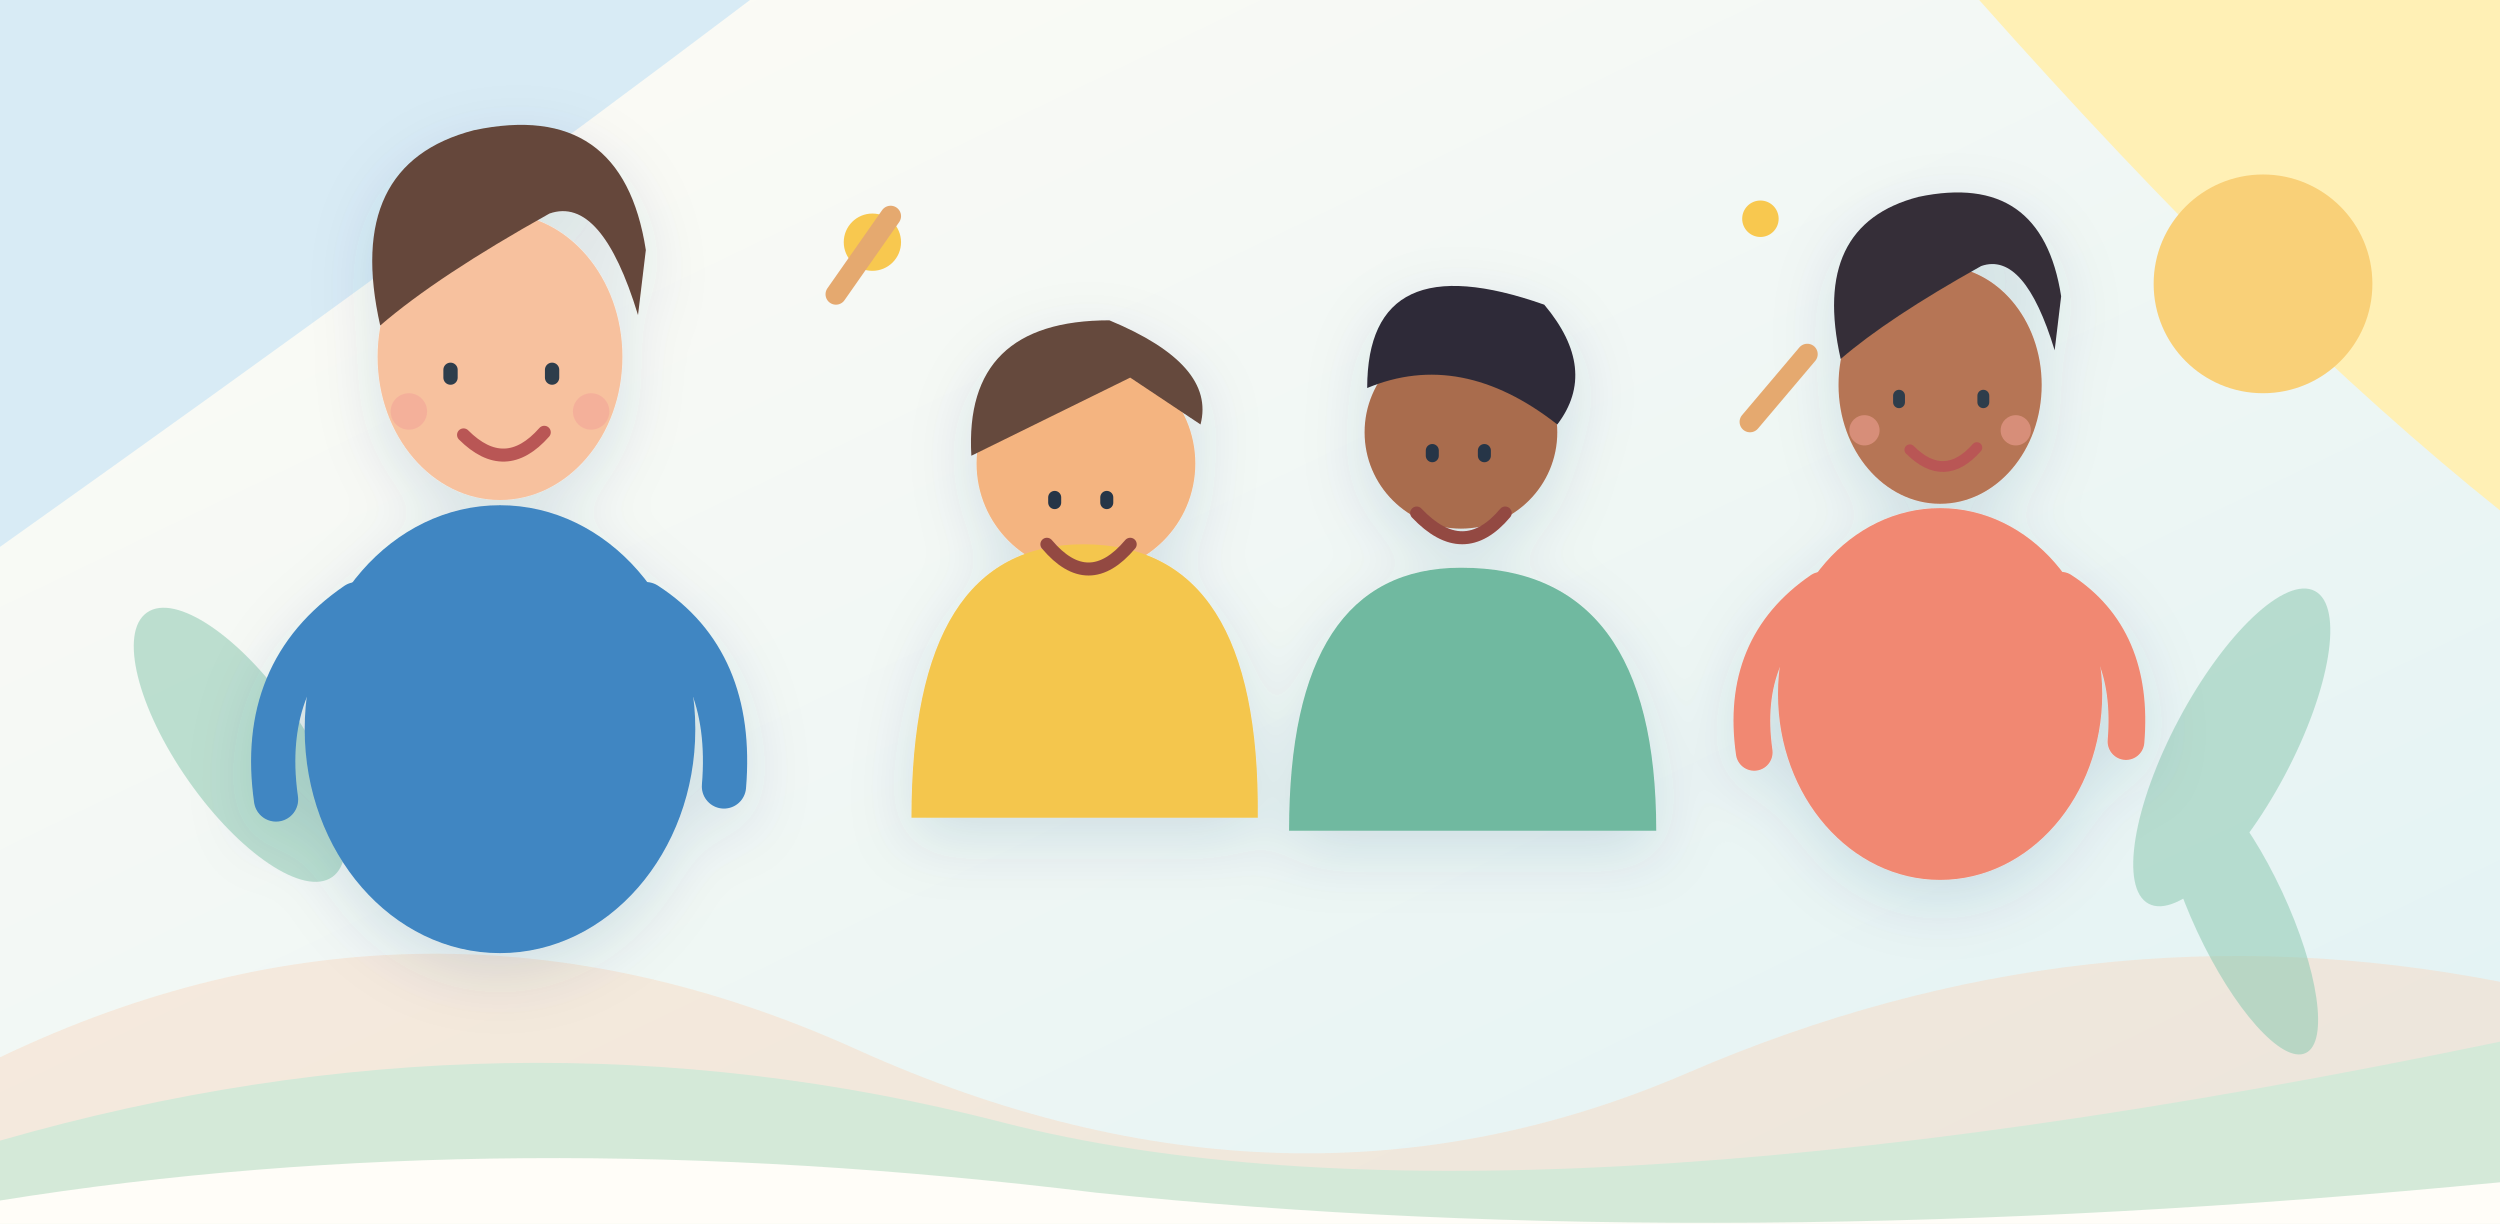
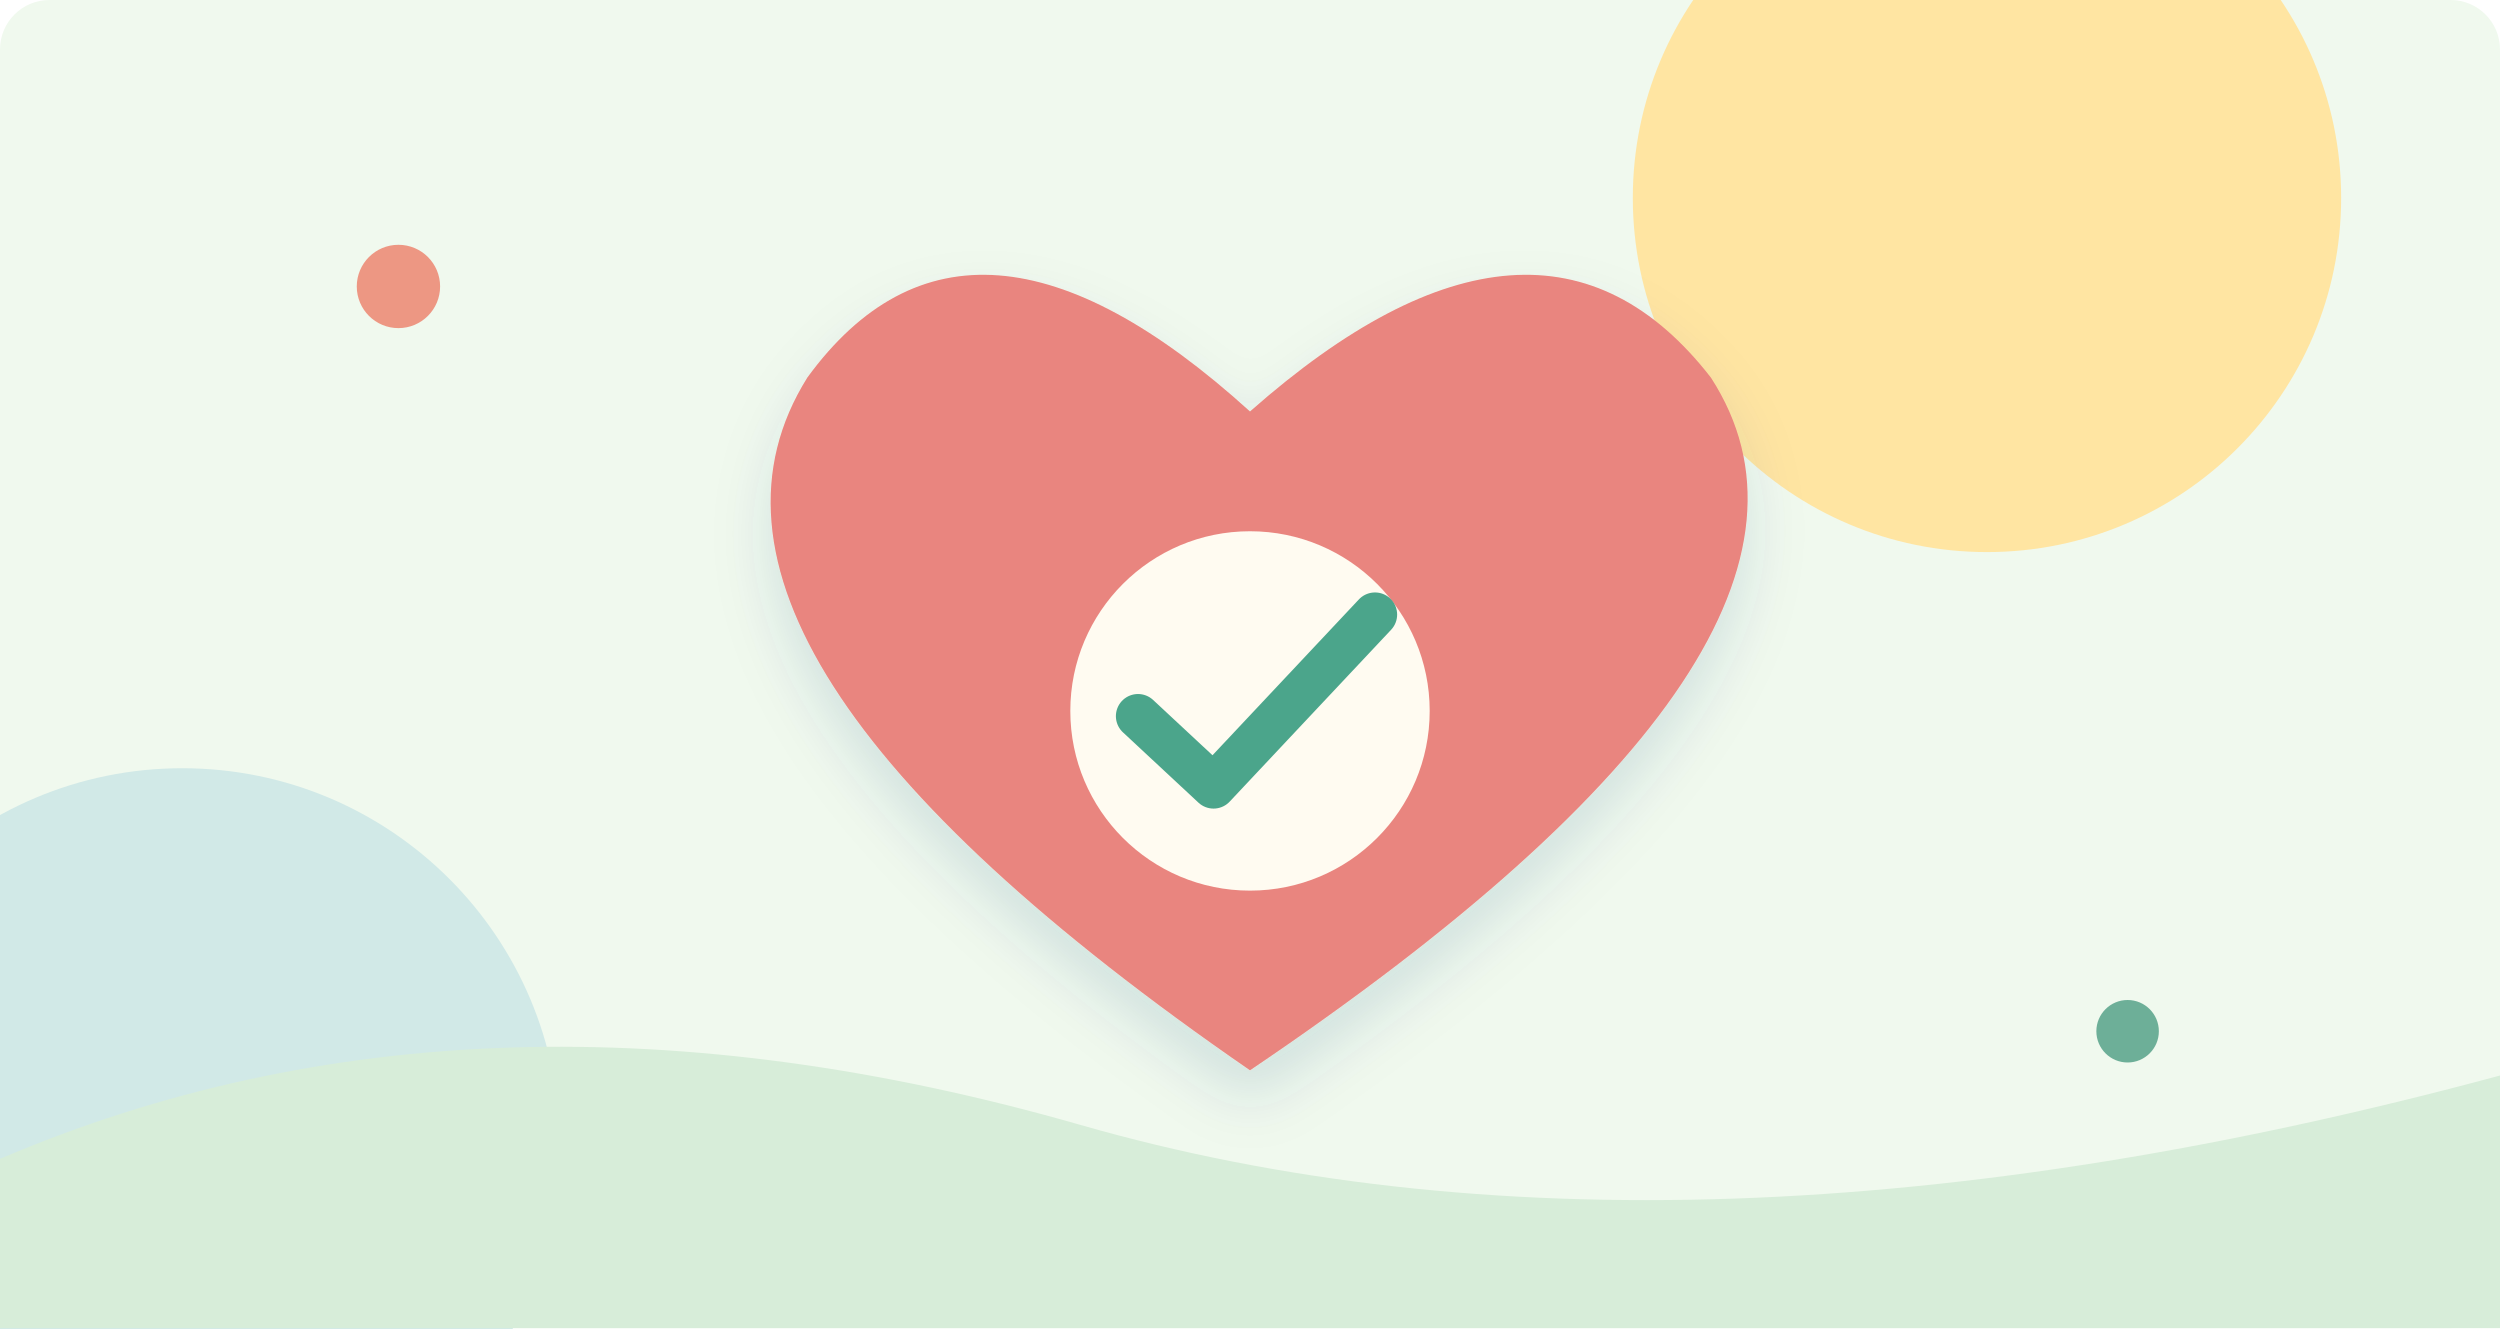
- <svg xmlns="http://www.w3.org/2000/svg" viewBox="0 0 960 470" role="img" aria-label="Ilustração alegre da comunidade escolar">
+ <svg xmlns="http://www.w3.org/2000/svg" viewBox="0 0 960 510">
  <defs>
-     <linearGradient id="bg" x2="1" y2="1">
-       <stop stop-color="#FFFCF5" />
-       <stop offset="1" stop-color="#E1F2F4" />
-     </linearGradient>
-     <filter id="sh">
-       <feDropShadow dx="0" dy="8" stdDeviation="12" flood-color="#1D4978" flood-opacity=".13" />
+     <filter id="shadow">
+       <feDropShadow dx="0" dy="12" stdDeviation="11" flood-color="#1C457A" flood-opacity=".13" />
    </filter>
  </defs>
-   <rect width="960" height="470" fill="url(#bg)" />
-   <path d="M0 0h288Q169 90 0 210Z" fill="#D8EBF5" />
-   <path d="M960 0H760Q870 124 960 196Z" fill="#FFF0B5" />
-   <circle cx="869" cy="109" r="42" fill="#F9D078" />
-   <path d="M0 406Q163 328 329 403T648 412T960 377V470H0Z" fill="#F9D7BE" opacity=".45" />
-   <path d="M0 438Q195 382 385 431T960 400V470H0Z" fill="#D4E9D8" />
-   <g opacity=".55" fill="#8CC9B1">
-     <ellipse cx="92" cy="286" rx="24" ry="62" transform="rotate(-35 92 286)" />
-     <ellipse cx="857" cy="287" rx="23" ry="68" transform="rotate(28 857 287)" />
-     <ellipse cx="860" cy="350" rx="18" ry="60" transform="rotate(-25 860 350)" />
+   <rect x="0" y="0" width="960" height="510" rx="19" fill="#F0F9EE" />
+   <circle cx="763" cy="76" r="136" fill="#FFE5A2" />
+   <circle cx="70" cy="440" r="145" fill="#D1E9E7" />
+   <path d="M0 445Q185 366 415 432T960 413V510H0Z" fill="#D7EDD9" />
+   <g filter="url(#shadow)">
+     <path d="M480 411Q245 249 310 145q62-85 170 13 111-98 177-13 66 102-177 266Z" fill="#E9857F" />
+     <circle cx="480" cy="273" r="69" fill="#FFFBF1" />
+     <path d="M437 275l29 27 62-66" fill="none" stroke="#4BA58B" stroke-width="17" stroke-linecap="round" stroke-linejoin="round" />
  </g>
-   <g filter="url(#sh)">
-     <g transform="translate(192 130) scale(1)">
-       <ellipse cx="0" cy="150" rx="75" ry="86" fill="#3F86C2" />
-       <path d="M-55 102q-38 26-31 75M56 102q34 22 30 70" fill="none" stroke="#3F86C2" stroke-width="17" stroke-linecap="round" />
-       <ellipse cy="7" cx="0" rx="47" ry="55" fill="#F7C19E" />
-       <path d="M-46-5q-14-62 36-75 57-12 66 46l-3 25Q39-55 19-48q-43 24-65 43" fill="#65473A" />
-       <path d="M-19 12v3m39-3v3" fill="none" stroke="#2E3D4C" stroke-width="5.5" stroke-linecap="round" />
-       <path d="M-14 37q16 16 31-1" fill="none" stroke="#B95655" stroke-width="5" stroke-linecap="round" />
-       <circle cx="-35" cy="28" r="7" fill="#F3A298" opacity=".55" />
-       <circle cx="35" cy="28" r="7" fill="#F3A298" opacity=".55" />
-     </g>
-     <g transform="translate(745 142) scale(0.83)">
-       <ellipse cx="0" cy="150" rx="75" ry="86" fill="#F18872" />
-       <path d="M-55 102q-38 26-31 75M56 102q34 22 30 70" fill="none" stroke="#F18872" stroke-width="17" stroke-linecap="round" />
-       <ellipse cy="7" cx="0" rx="47" ry="55" fill="#B67554" />
-       <path d="M-46-5q-14-62 36-75 57-12 66 46l-3 25Q39-55 19-48q-43 24-65 43" fill="#342F39" />
-       <path d="M-19 12v3m39-3v3" fill="none" stroke="#2E3D4C" stroke-width="5.5" stroke-linecap="round" />
-       <path d="M-14 37q16 16 31-1" fill="none" stroke="#B95655" stroke-width="5" stroke-linecap="round" />
-       <circle cx="-35" cy="28" r="7" fill="#F3A298" opacity=".55" />
-       <circle cx="35" cy="28" r="7" fill="#F3A298" opacity=".55" />
-     </g>
-     <g transform="translate(480 260)">
-       <circle cx="-63" cy="-82" r="42" fill="#F4B480" />
-       <path d="M-107-85q-3-52 53-52 41 17 35 40l-27-18-61 30" fill="#65483D" />
-       <path d="M-130 54q0-105 66-105 68 0 67 105" fill="#F4C64E" />
-       <circle cx="81" cy="-94" r="37" fill="#A96C4E" />
-       <path d="M45-111q0-56 68-32 21 25 5 46-37-29-73-14" fill="#2F2B37" />
-       <path d="M15 59q0-101 66-101 75 0 75 101" fill="#70B9A0" />
-       <path d="M-75-69v2m20-2v2m125-20v2m20-2v2" stroke="#263546" stroke-width="5" stroke-linecap="round" />
-       <path d="M-78-51q16 19 32 0m110-12q18 19 34 0" stroke="#934943" stroke-width="5" stroke-linecap="round" fill="none" />
-     </g>
-   </g>
-   <g fill="#F8C84F">
-     <circle cx="335" cy="93" r="11" />
-     <circle cx="676" cy="84" r="7" />
-   </g>
-   <path d="M321 113l21-30m330 79 22-26" stroke="#E5A96F" stroke-width="8" stroke-linecap="round" />
-   <path d="M0 461q193-31 421-3 239 25 539-4v16H0Z" fill="#FFFDF8" />
+   <circle cx="153" cy="110" r="16" fill="#ED9783" />
+   <circle cx="817" cy="396" r="12" fill="#6DAF98" />
</svg>
